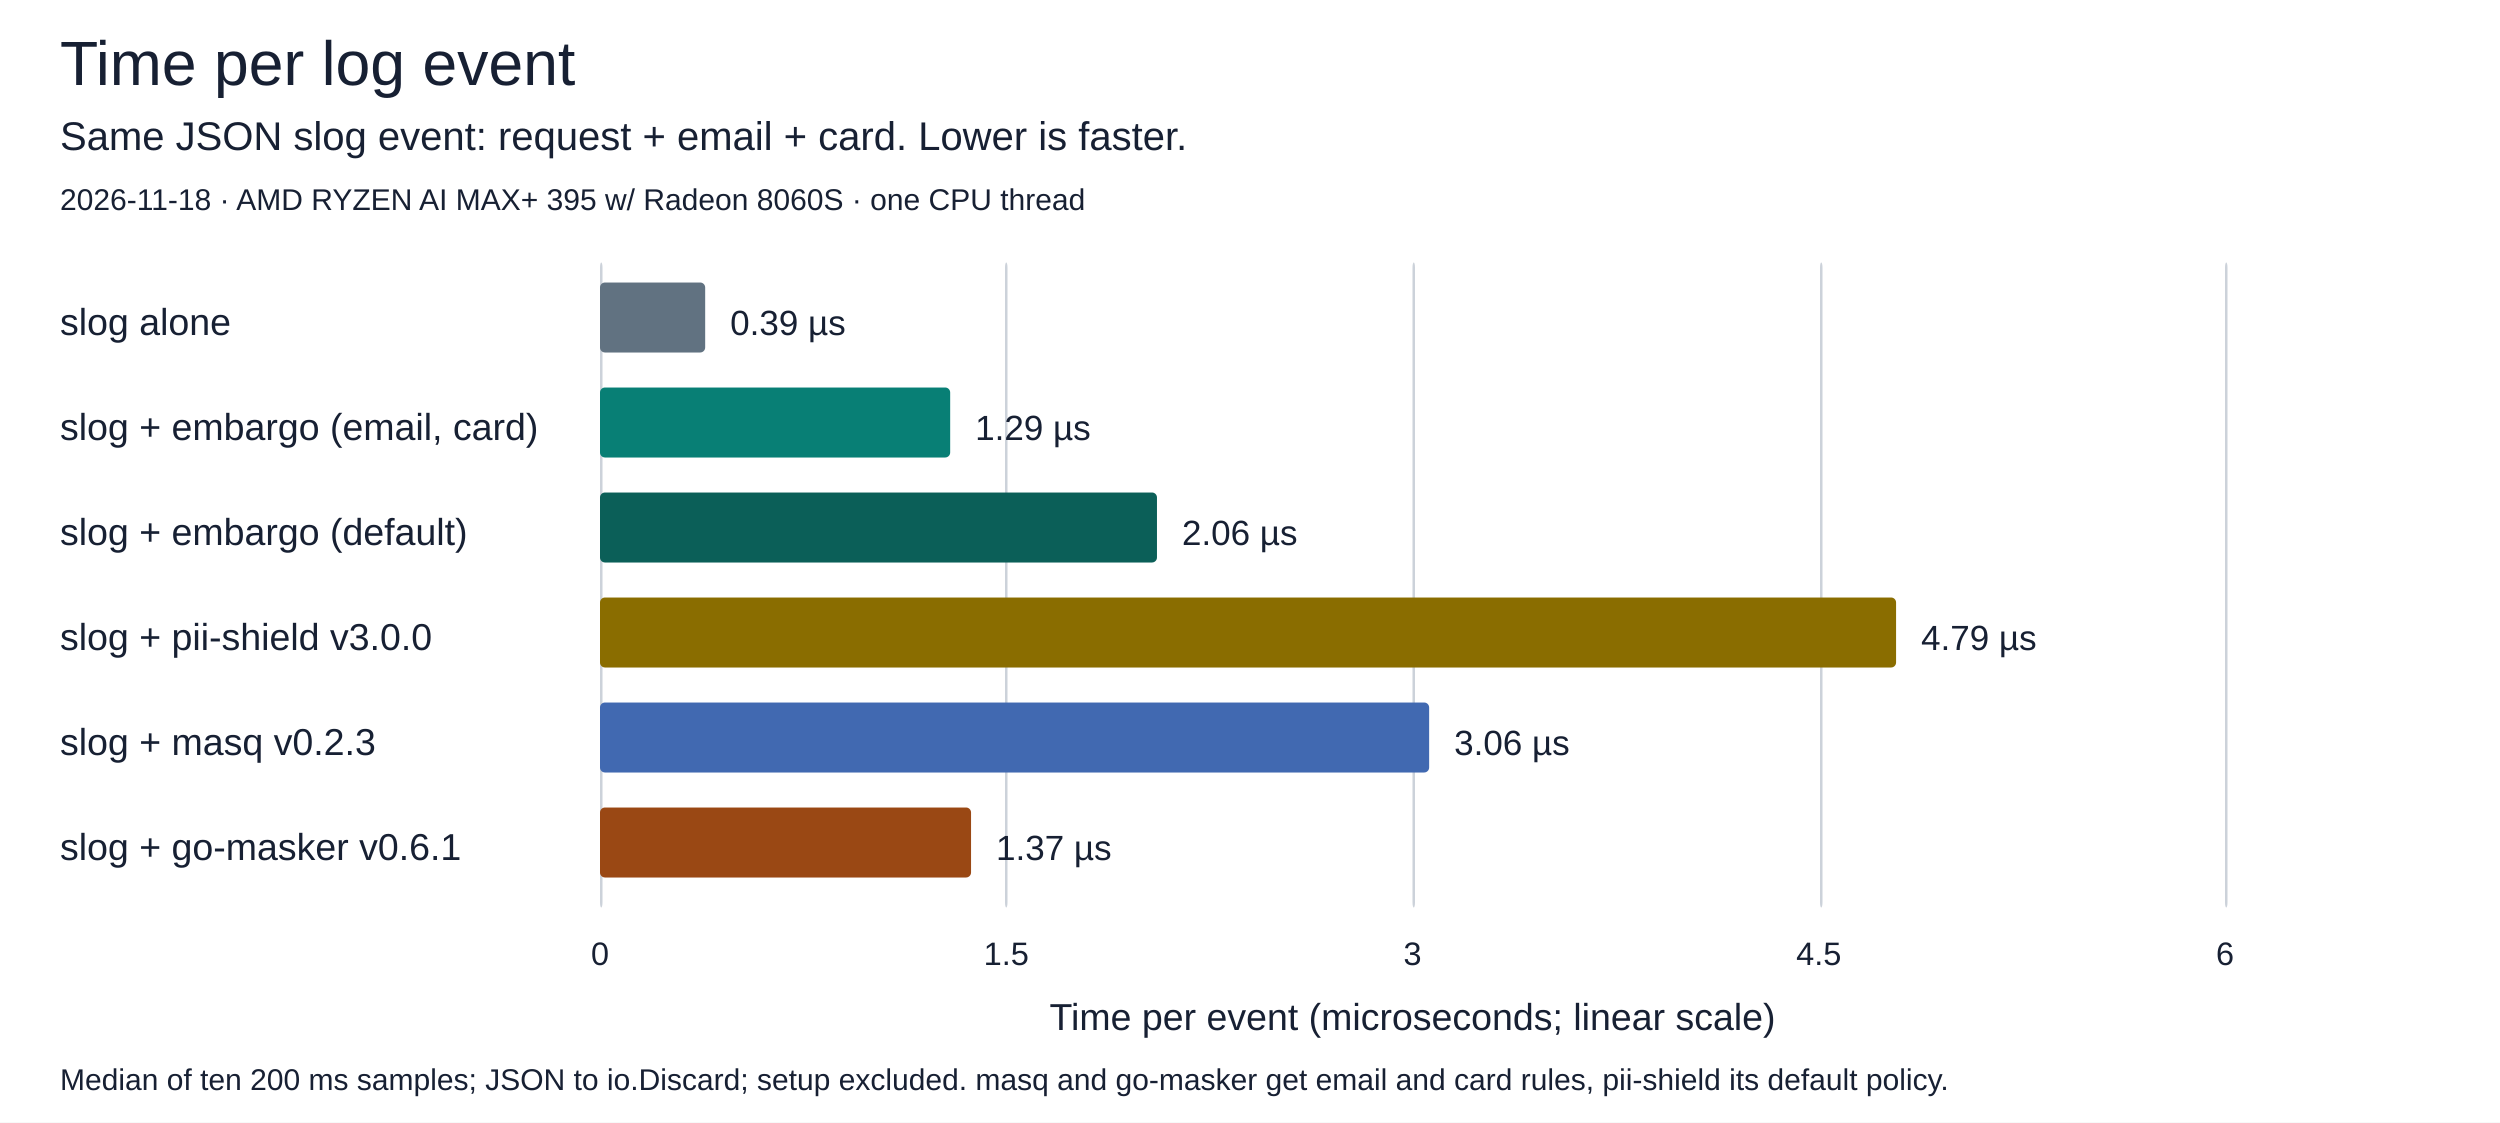
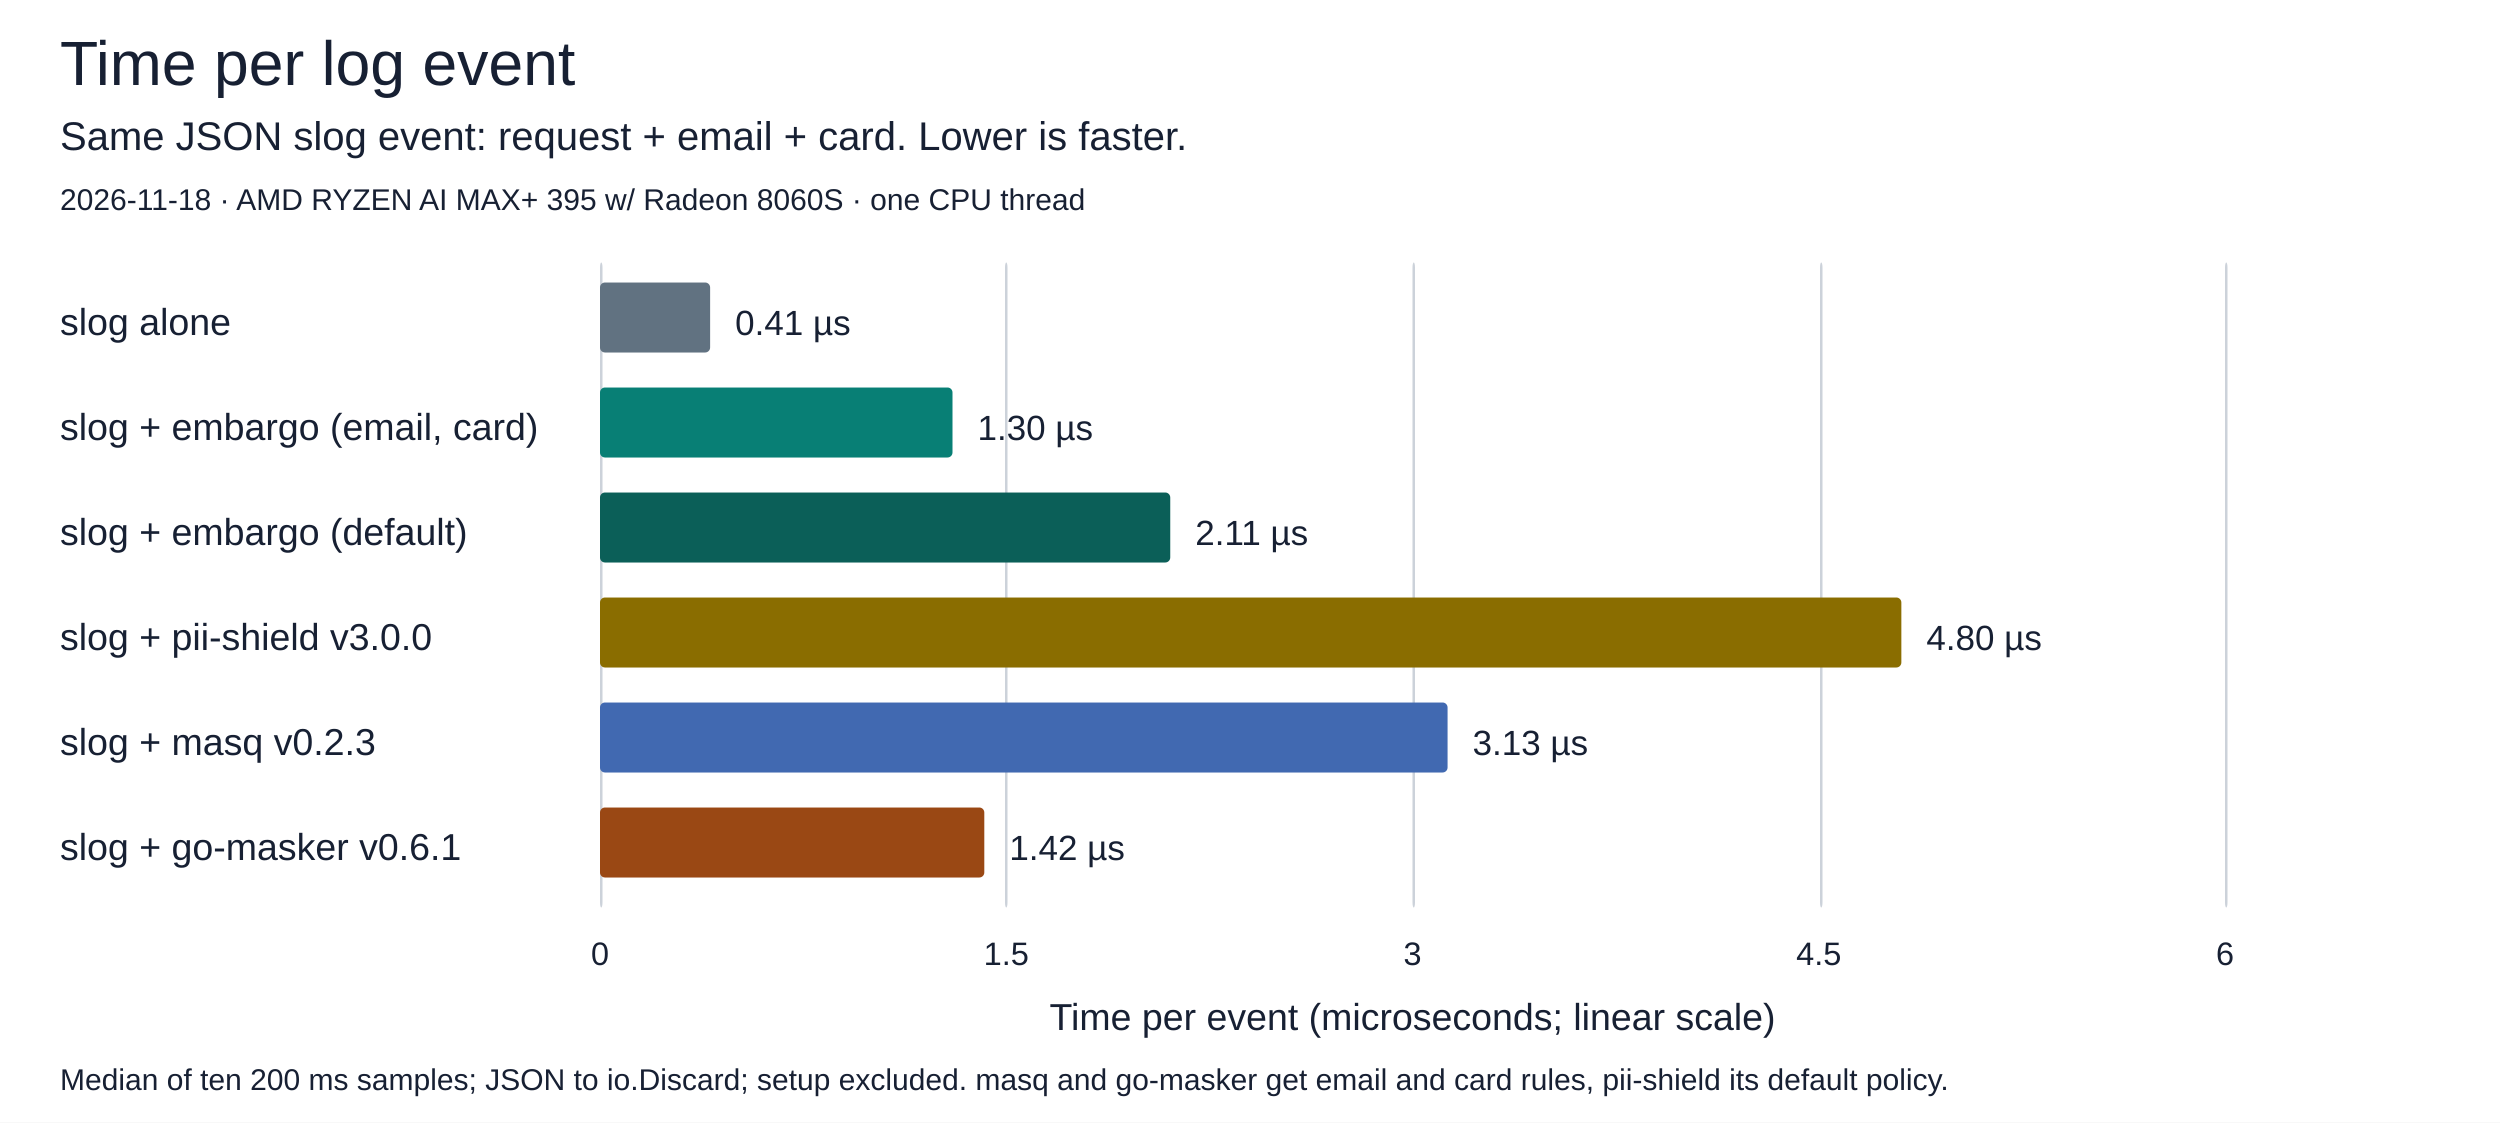
<svg xmlns="http://www.w3.org/2000/svg" width="1000" height="449" viewBox="0 0 1000 449" role="img">
  <rect width="100%" height="100%" fill="white" />
  <g font-family="Arial, sans-serif" font-size="15" fill="#172033">
    <text x="24" y="34" font-size="25" fill="#172033" text-anchor="start">Time per log event</text>
    <text x="24" y="60" font-size="16" fill="#172033" text-anchor="start">Same JSON slog event: request + email + card. Lower is faster.</text>
    <text x="24" y="84" font-size="12" fill="#172033" text-anchor="start">2026-11-18 · AMD RYZEN AI MAX+ 395 w/ Radeon 8060S · one CPU thread</text>
    <rect x="240" y="105" width="1.00" height="258" rx="2" fill="#ccd2da" />
    <text x="240.0" y="386" font-size="13" fill="#172033" text-anchor="middle">0</text>
    <rect x="402" y="105" width="1.00" height="258" rx="2" fill="#ccd2da" />
    <text x="402.5" y="386" font-size="13" fill="#172033" text-anchor="middle">1.5</text>
    <rect x="565" y="105" width="1.00" height="258" rx="2" fill="#ccd2da" />
    <text x="565.0" y="386" font-size="13" fill="#172033" text-anchor="middle">3</text>
    <rect x="728" y="105" width="1.00" height="258" rx="2" fill="#ccd2da" />
    <text x="727.5" y="386" font-size="13" fill="#172033" text-anchor="middle">4.5</text>
    <rect x="890" y="105" width="1.00" height="258" rx="2" fill="#ccd2da" />
    <text x="890.0" y="386" font-size="13" fill="#172033" text-anchor="middle">6</text>
    <text x="24" y="134" font-size="15" fill="#172033" text-anchor="start">slog alone</text>
-     <rect x="240" y="113" width="42.07" height="28" rx="2" fill="#617281" />
-     <text x="292.07" y="134" font-size="14" fill="#172033" text-anchor="start">0.39 µs</text>
+     <rect x="240" y="113" width="44.05" height="28" rx="2" fill="#617281" />
+     <text x="294.05" y="134" font-size="14" fill="#172033" text-anchor="start">0.41 µs</text>
    <text x="24" y="176" font-size="15" fill="#172033" text-anchor="start">slog + embargo (email, card)</text>
-     <rect x="240" y="155" width="140.07" height="28" rx="2" fill="#087f75" />
-     <text x="390.07" y="176" font-size="14" fill="#172033" text-anchor="start">1.29 µs</text>
+     <rect x="240" y="155" width="141.00" height="28" rx="2" fill="#087f75" />
+     <text x="391.0" y="176" font-size="14" fill="#172033" text-anchor="start">1.30 µs</text>
    <text x="24" y="218" font-size="15" fill="#172033" text-anchor="start">slog + embargo (default)</text>
-     <rect x="240" y="197" width="222.79" height="28" rx="2" fill="#0b5f58" />
-     <text x="472.79" y="218" font-size="14" fill="#172033" text-anchor="start">2.06 µs</text>
+     <rect x="240" y="197" width="228.10" height="28" rx="2" fill="#0b5f58" />
+     <text x="478.1" y="218" font-size="14" fill="#172033" text-anchor="start">2.11 µs</text>
    <text x="24" y="260" font-size="15" fill="#172033" text-anchor="start">slog + pii-shield v3.0.0</text>
-     <rect x="240" y="239" width="518.43" height="28" rx="2" fill="#8a6d00" />
-     <text x="768.43" y="260" font-size="14" fill="#172033" text-anchor="start">4.79 µs</text>
+     <rect x="240" y="239" width="520.54" height="28" rx="2" fill="#8a6d00" />
+     <text x="770.54" y="260" font-size="14" fill="#172033" text-anchor="start">4.80 µs</text>
    <text x="24" y="302" font-size="15" fill="#172033" text-anchor="start">slog + masq v0.2.3</text>
-     <rect x="240" y="281" width="331.66" height="28" rx="2" fill="#4169b1" />
-     <text x="581.66" y="302" font-size="14" fill="#172033" text-anchor="start">3.06 µs</text>
+     <rect x="240" y="281" width="339.03" height="28" rx="2" fill="#4169b1" />
+     <text x="589.03" y="302" font-size="14" fill="#172033" text-anchor="start">3.13 µs</text>
    <text x="24" y="344" font-size="15" fill="#172033" text-anchor="start">slog + go-masker v0.6.1</text>
-     <rect x="240" y="323" width="148.42" height="28" rx="2" fill="#9a4814" />
-     <text x="398.42" y="344" font-size="14" fill="#172033" text-anchor="start">1.37 µs</text>
+     <rect x="240" y="323" width="153.72" height="28" rx="2" fill="#9a4814" />
+     <text x="403.73" y="344" font-size="14" fill="#172033" text-anchor="start">1.42 µs</text>
    <text x="565.0" y="412" font-size="15" fill="#172033" text-anchor="middle">Time per event (microseconds; linear scale)</text>
    <text x="24" y="436" font-size="12" fill="#172033" text-anchor="start">Median of ten 200 ms samples; JSON to io.Discard; setup excluded. masq and go-masker get email and card rules, pii-shield its default policy.</text>
  </g>
</svg>
